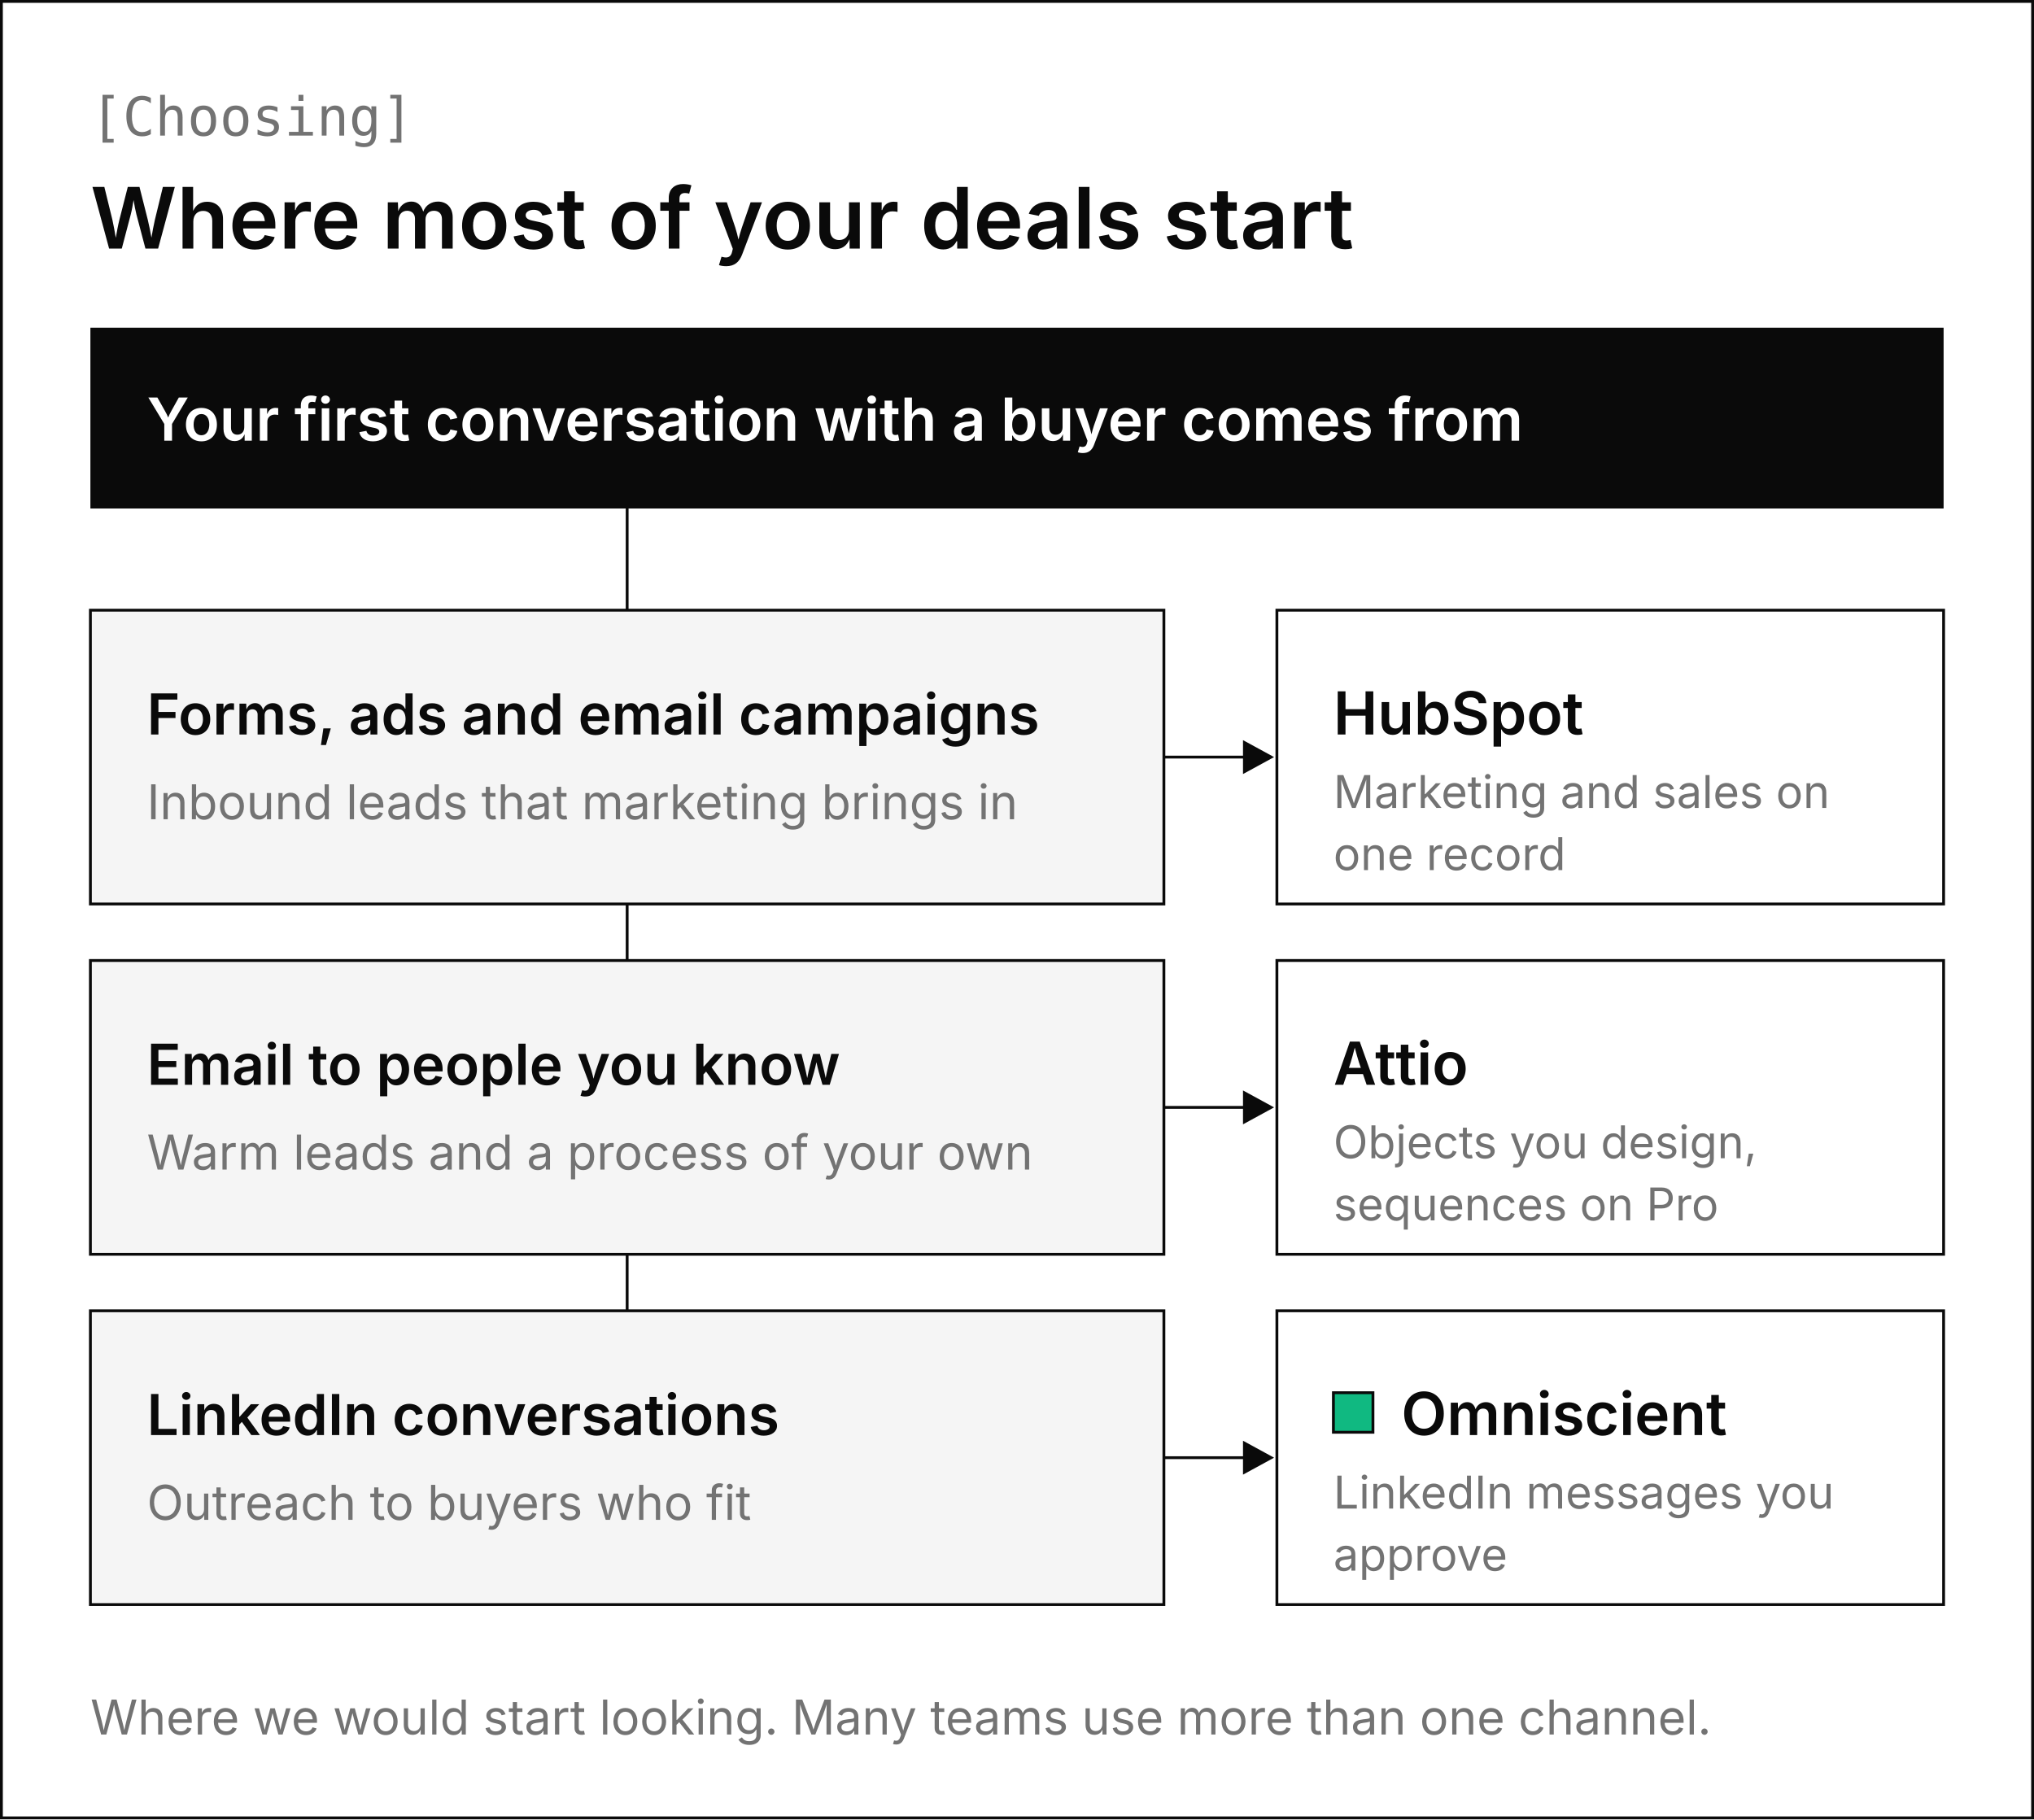
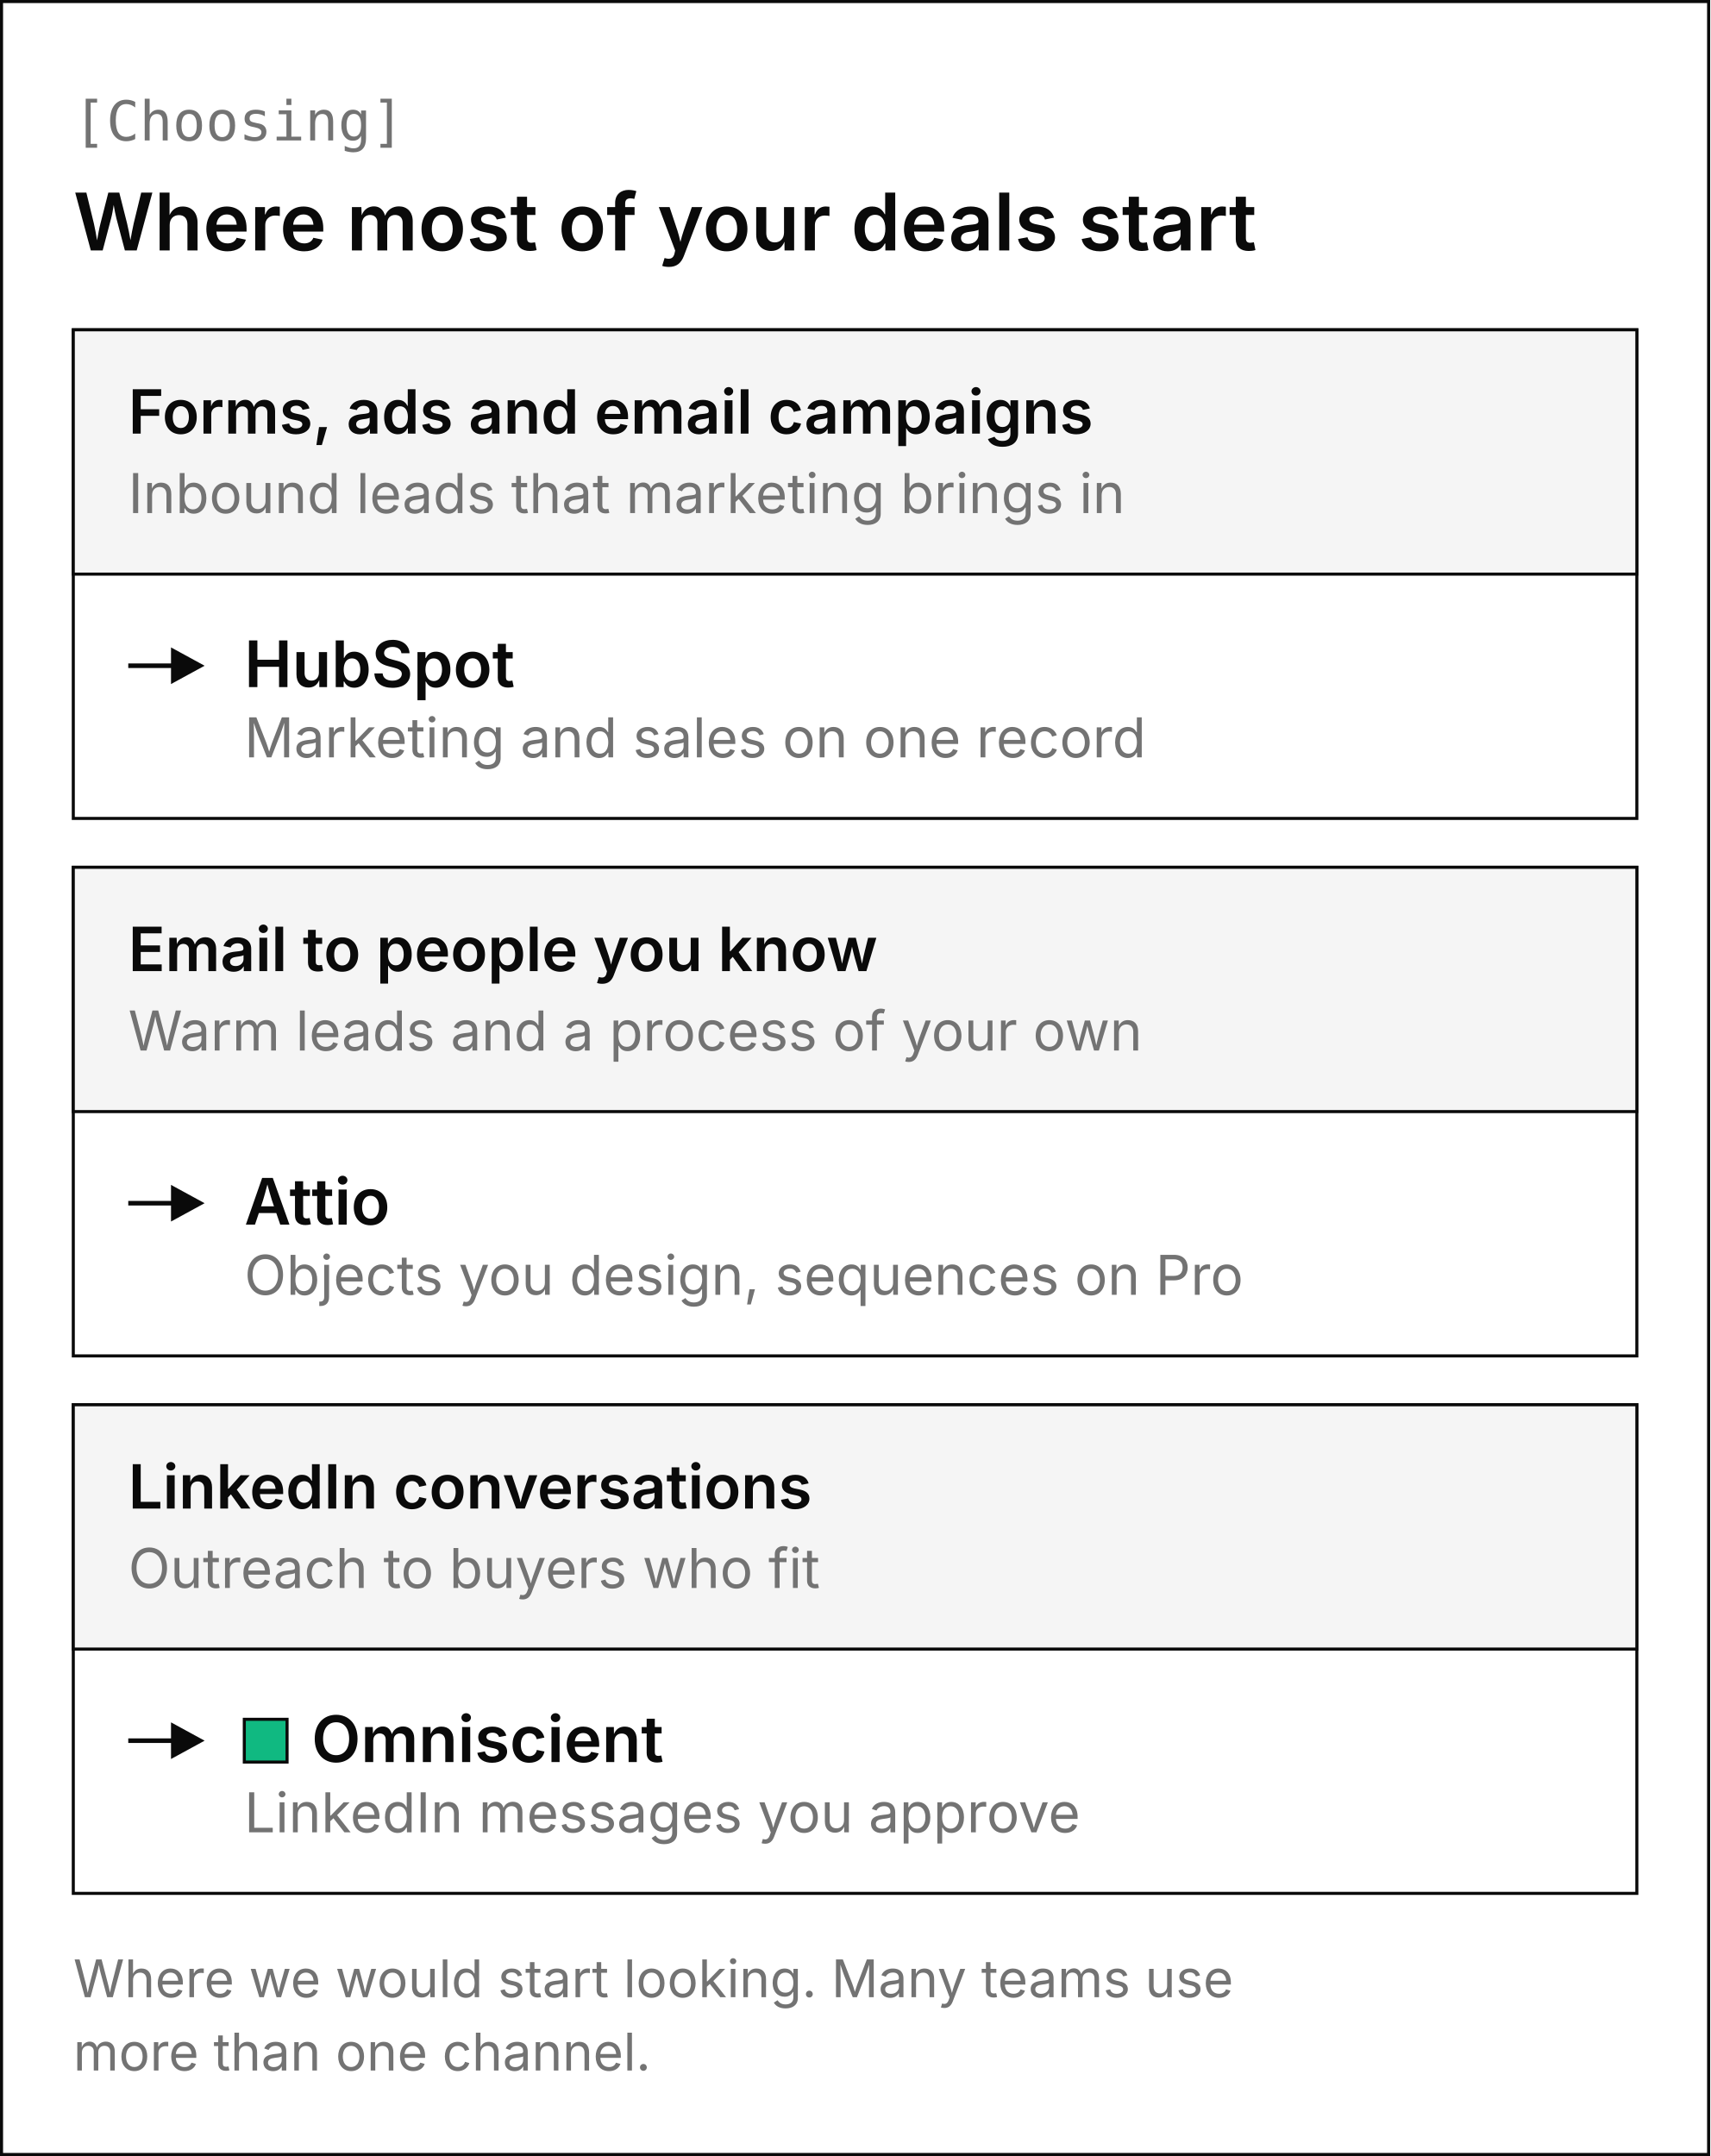
- <svg xmlns="http://www.w3.org/2000/svg" viewBox="0 0 720 644" width="720" height="644" role="img" aria-labelledby="t d" font-family="Inter, system-ui, sans-serif">
-   <rect width="720" height="644" fill="#ffffff" />
-   <rect x="0.5" y="0.5" width="719" height="643" fill="none" stroke="#0a0a0a" />
-   <text x="32" y="48" font-family="Geist Mono, ui-monospace, monospace" font-size="19" fill="#737373">[Choosing]</text>
-   <text x="32" y="88" font-size="30" font-weight="600" fill="#0a0a0a">Where most of your deals start</text>
-   <rect x="32" y="116" width="656" height="64" fill="#0a0a0a" />
-   <text x="52" y="156" font-size="21" font-weight="600" fill="#ffffff">Your first conversation with a buyer comes from</text>
-   <line x1="222.0" x2="222.0" y1="180" y2="464" stroke="#0a0a0a" />
-   <rect x="32" y="216" width="380" height="104" fill="#f5f5f5" stroke="#0a0a0a" />
-   <text x="52" y="260" font-size="20" font-weight="600" fill="#0a0a0a">Forms, ads and email campaigns</text>
-   <text x="52" y="290" font-size="17" fill="#737373">Inbound leads that marketing brings in</text>
-   <line x1="412" x2="442" y1="268.0" y2="268.0" stroke="#0a0a0a" />
-   <path d="M440 262.0 L451 268.0 L440 274.0 Z" fill="#0a0a0a" />
-   <rect x="452" y="216" width="236" height="104" fill="#ffffff" stroke="#0a0a0a" />
-   <text x="472" y="260" font-size="21" font-weight="600" fill="#0a0a0a">HubSpot</text>
-   <text x="472" y="286" font-size="16" fill="#737373">Marketing and sales on</text>
-   <text x="472" y="308" font-size="16" fill="#737373">one record</text>
-   <rect x="32" y="340" width="380" height="104" fill="#f5f5f5" stroke="#0a0a0a" />
-   <text x="52" y="384" font-size="20" font-weight="600" fill="#0a0a0a">Email to people you know</text>
-   <text x="52" y="414" font-size="17" fill="#737373">Warm leads and a process of your own</text>
-   <line x1="412" x2="442" y1="392.0" y2="392.0" stroke="#0a0a0a" />
-   <path d="M440 386.0 L451 392.0 L440 398.0 Z" fill="#0a0a0a" />
-   <rect x="452" y="340" width="236" height="104" fill="#ffffff" stroke="#0a0a0a" />
-   <text x="472" y="384" font-size="21" font-weight="600" fill="#0a0a0a">Attio</text>
-   <text x="472" y="410" font-size="16" fill="#737373">Objects you design,</text>
-   <text x="472" y="432" font-size="16" fill="#737373">sequences on Pro</text>
-   <rect x="32" y="464" width="380" height="104" fill="#f5f5f5" stroke="#0a0a0a" />
-   <text x="52" y="508" font-size="20" font-weight="600" fill="#0a0a0a">LinkedIn conversations</text>
-   <text x="52" y="538" font-size="17" fill="#737373">Outreach to buyers who fit</text>
-   <line x1="412" x2="442" y1="516.0" y2="516.0" stroke="#0a0a0a" />
-   <path d="M440 510.0 L451 516.0 L440 522.0 Z" fill="#0a0a0a" />
-   <rect x="452" y="464" width="236" height="104" fill="#ffffff" stroke="#0a0a0a" />
-   <rect x="472" y="493" width="14" height="14" fill="#10b981" stroke="#0a0a0a" />
-   <text x="496" y="508" font-size="21" font-weight="600" fill="#0a0a0a">Omniscient</text>
-   <text x="472" y="534" font-size="16" fill="#737373">LinkedIn messages you</text>
-   <text x="472" y="556" font-size="16" fill="#737373">approve</text>
-   <text x="32" y="614" font-size="17" fill="#737373">Where we would start looking. Many teams use more than one channel.</text>
+ <svg xmlns="http://www.w3.org/2000/svg" viewBox="0 0 560 706" width="560" height="706" role="img" aria-labelledby="t d" font-family="Inter, system-ui, sans-serif">
+   <rect width="560" height="706" fill="#ffffff" />
+   <rect x="0.5" y="0.5" width="559" height="705" fill="none" stroke="#0a0a0a" />
+   <text x="24" y="46" font-family="Geist Mono, ui-monospace, monospace" font-size="18" fill="#737373">[Choosing]</text>
+   <text x="24" y="82" font-size="26" font-weight="600" fill="#0a0a0a">Where most of your deals start</text>
+   <rect x="24" y="108" width="512" height="160" fill="#ffffff" stroke="#0a0a0a" />
+   <rect x="24" y="108" width="512" height="80" fill="#f5f5f5" stroke="#0a0a0a" />
+   <text x="42" y="142" font-size="20" font-weight="600" fill="#0a0a0a">Forms, ads and email campaigns</text>
+   <text x="42" y="168" font-size="18" fill="#737373">Inbound leads that marketing brings in</text>
+   <line x1="42" x2="58" y1="218" y2="218" stroke="#0a0a0a" stroke-width="1.5" />
+   <path d="M56 212 L67 218 L56 224 Z" fill="#0a0a0a" />
+   <text x="80" y="225" font-size="21" font-weight="600" fill="#0a0a0a">HubSpot</text>
+   <text x="80" y="248" font-size="18" fill="#737373">Marketing and sales on one record</text>
+   <rect x="24" y="284" width="512" height="160" fill="#ffffff" stroke="#0a0a0a" />
+   <rect x="24" y="284" width="512" height="80" fill="#f5f5f5" stroke="#0a0a0a" />
+   <text x="42" y="318" font-size="20" font-weight="600" fill="#0a0a0a">Email to people you know</text>
+   <text x="42" y="344" font-size="18" fill="#737373">Warm leads and a process of your own</text>
+   <line x1="42" x2="58" y1="394" y2="394" stroke="#0a0a0a" stroke-width="1.5" />
+   <path d="M56 388 L67 394 L56 400 Z" fill="#0a0a0a" />
+   <text x="80" y="401" font-size="21" font-weight="600" fill="#0a0a0a">Attio</text>
+   <text x="80" y="424" font-size="18" fill="#737373">Objects you design, sequences on Pro</text>
+   <rect x="24" y="460" width="512" height="160" fill="#ffffff" stroke="#0a0a0a" />
+   <rect x="24" y="460" width="512" height="80" fill="#f5f5f5" stroke="#0a0a0a" />
+   <text x="42" y="494" font-size="20" font-weight="600" fill="#0a0a0a">LinkedIn conversations</text>
+   <text x="42" y="520" font-size="18" fill="#737373">Outreach to buyers who fit</text>
+   <line x1="42" x2="58" y1="570" y2="570" stroke="#0a0a0a" stroke-width="1.5" />
+   <path d="M56 564 L67 570 L56 576 Z" fill="#0a0a0a" />
+   <rect x="80" y="563" width="14" height="14" fill="#10b981" stroke="#0a0a0a" />
+   <text x="102" y="577" font-size="21" font-weight="600" fill="#0a0a0a">Omniscient</text>
+   <text x="80" y="600" font-size="18" fill="#737373">LinkedIn messages you approve</text>
+   <text x="24" y="654" font-size="17" fill="#737373">Where we would start looking. Many teams use</text>
+   <text x="24" y="678" font-size="17" fill="#737373">more than one channel.</text>
</svg>
